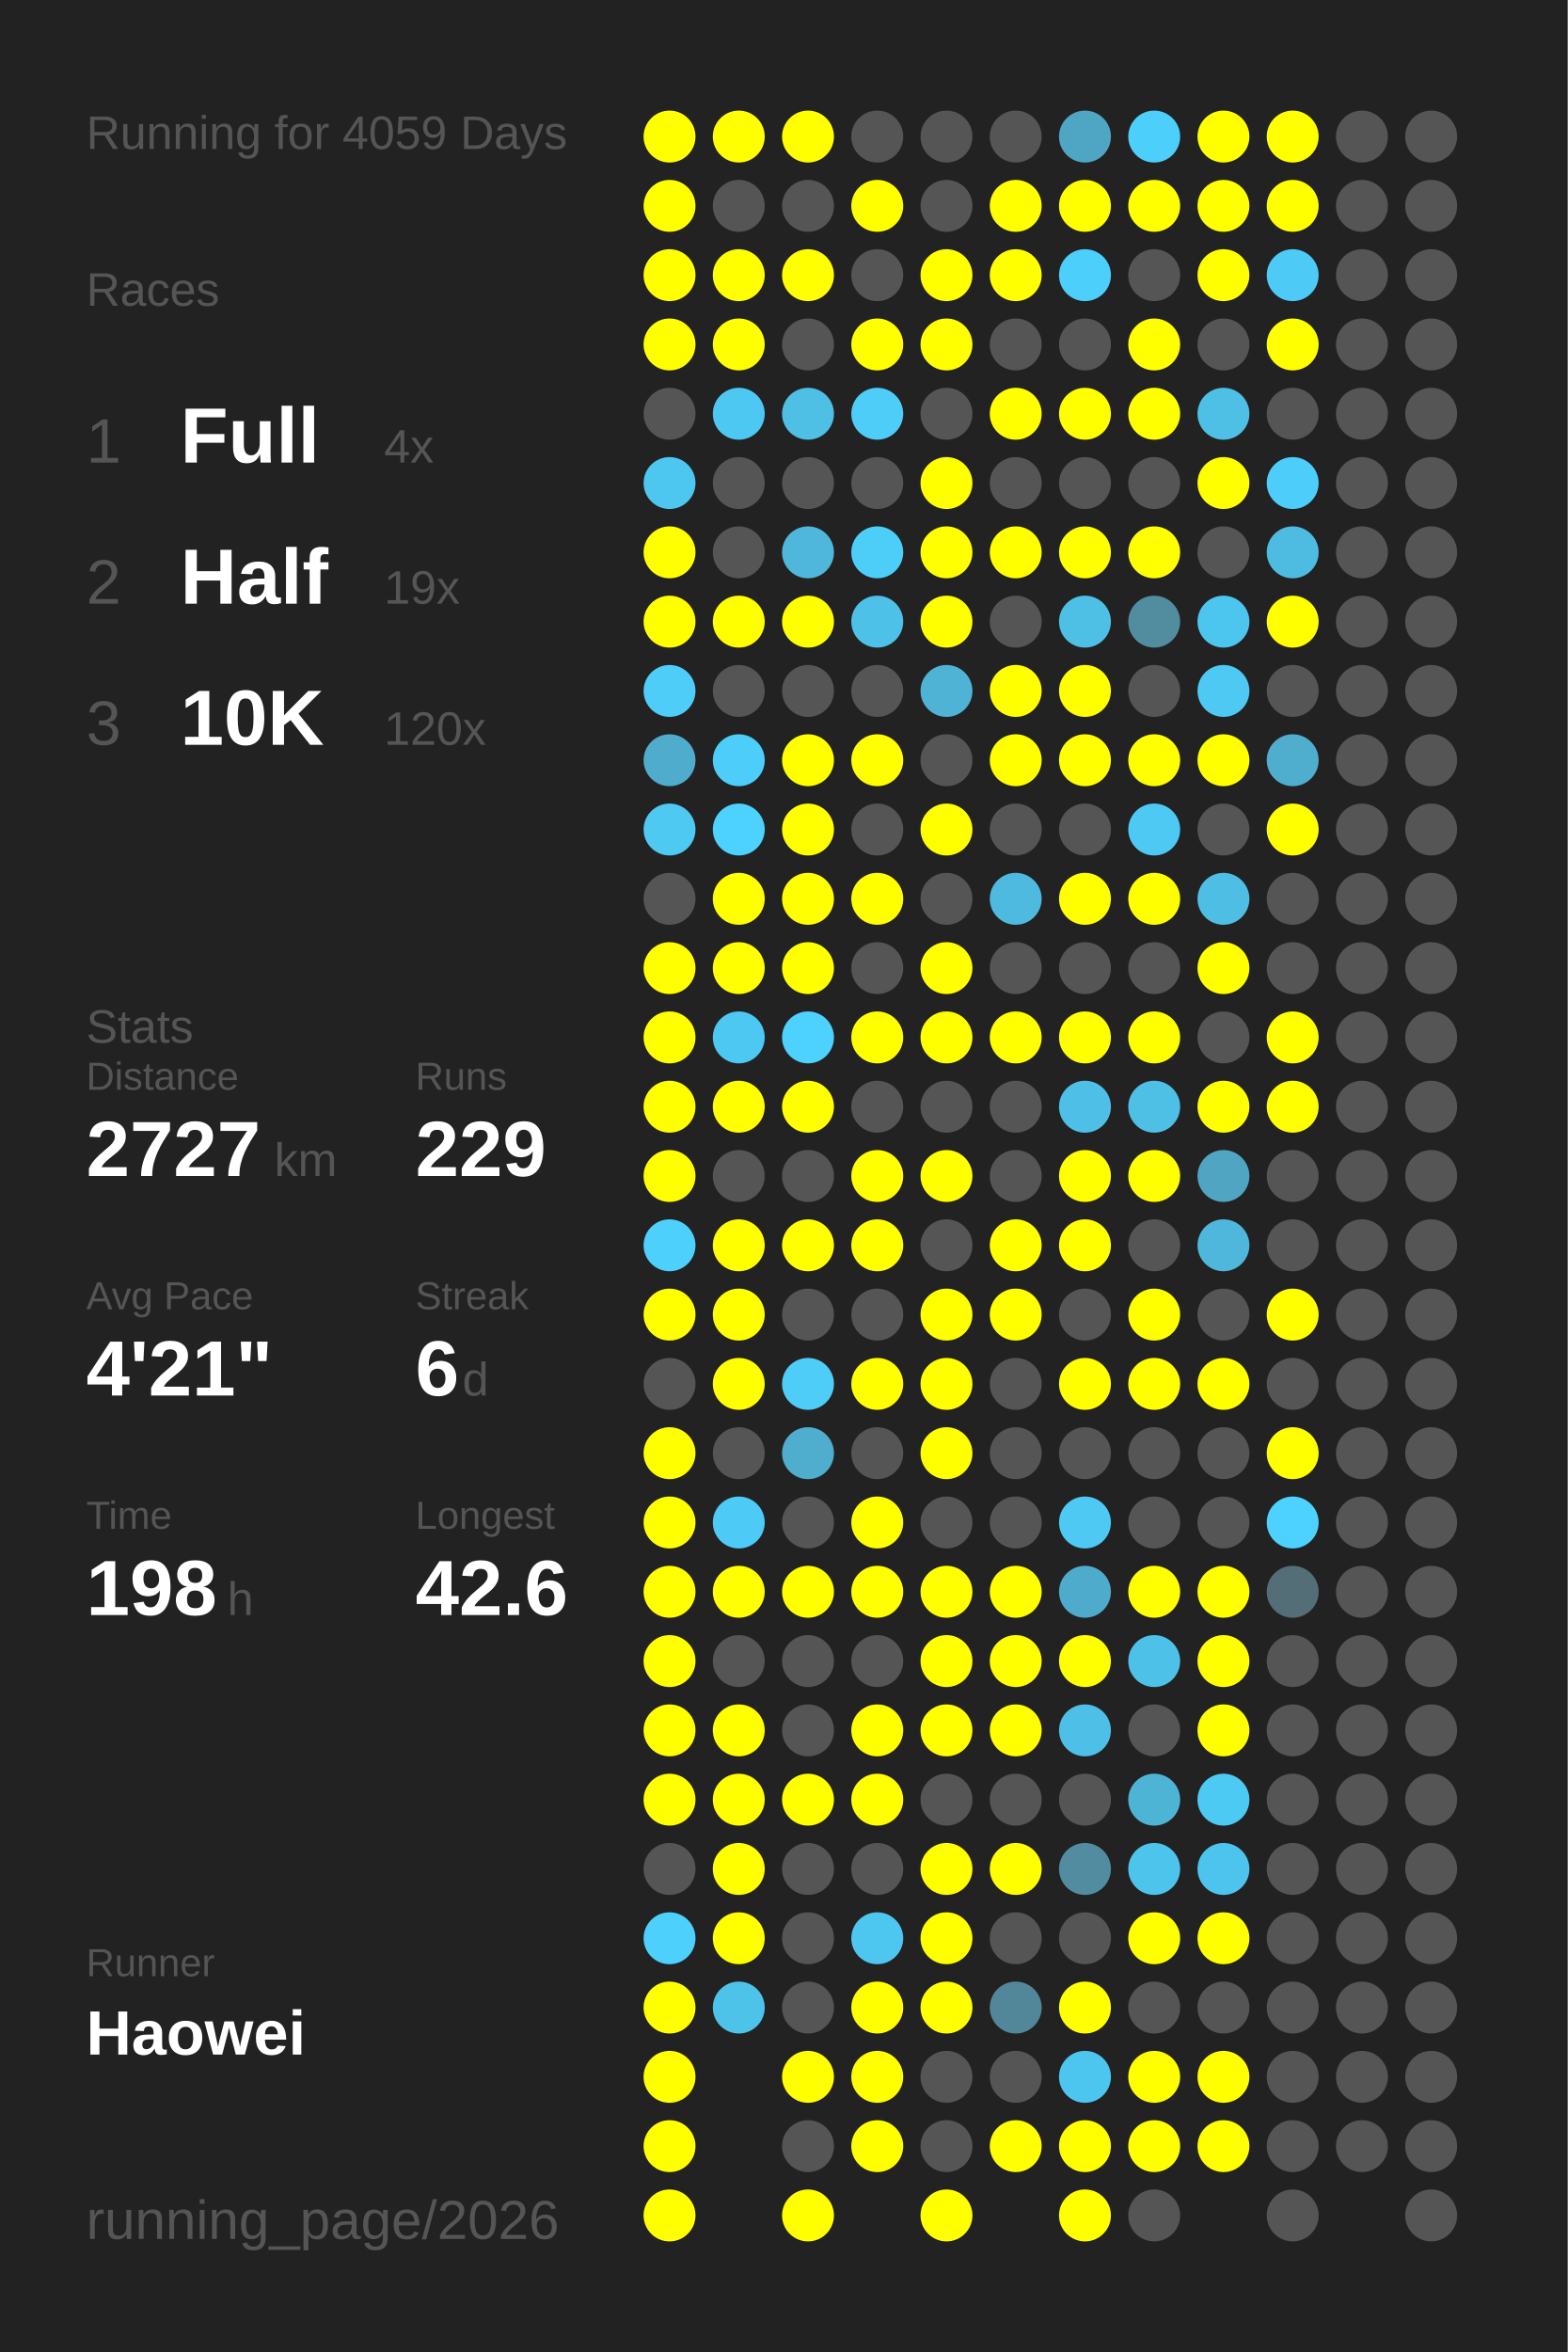
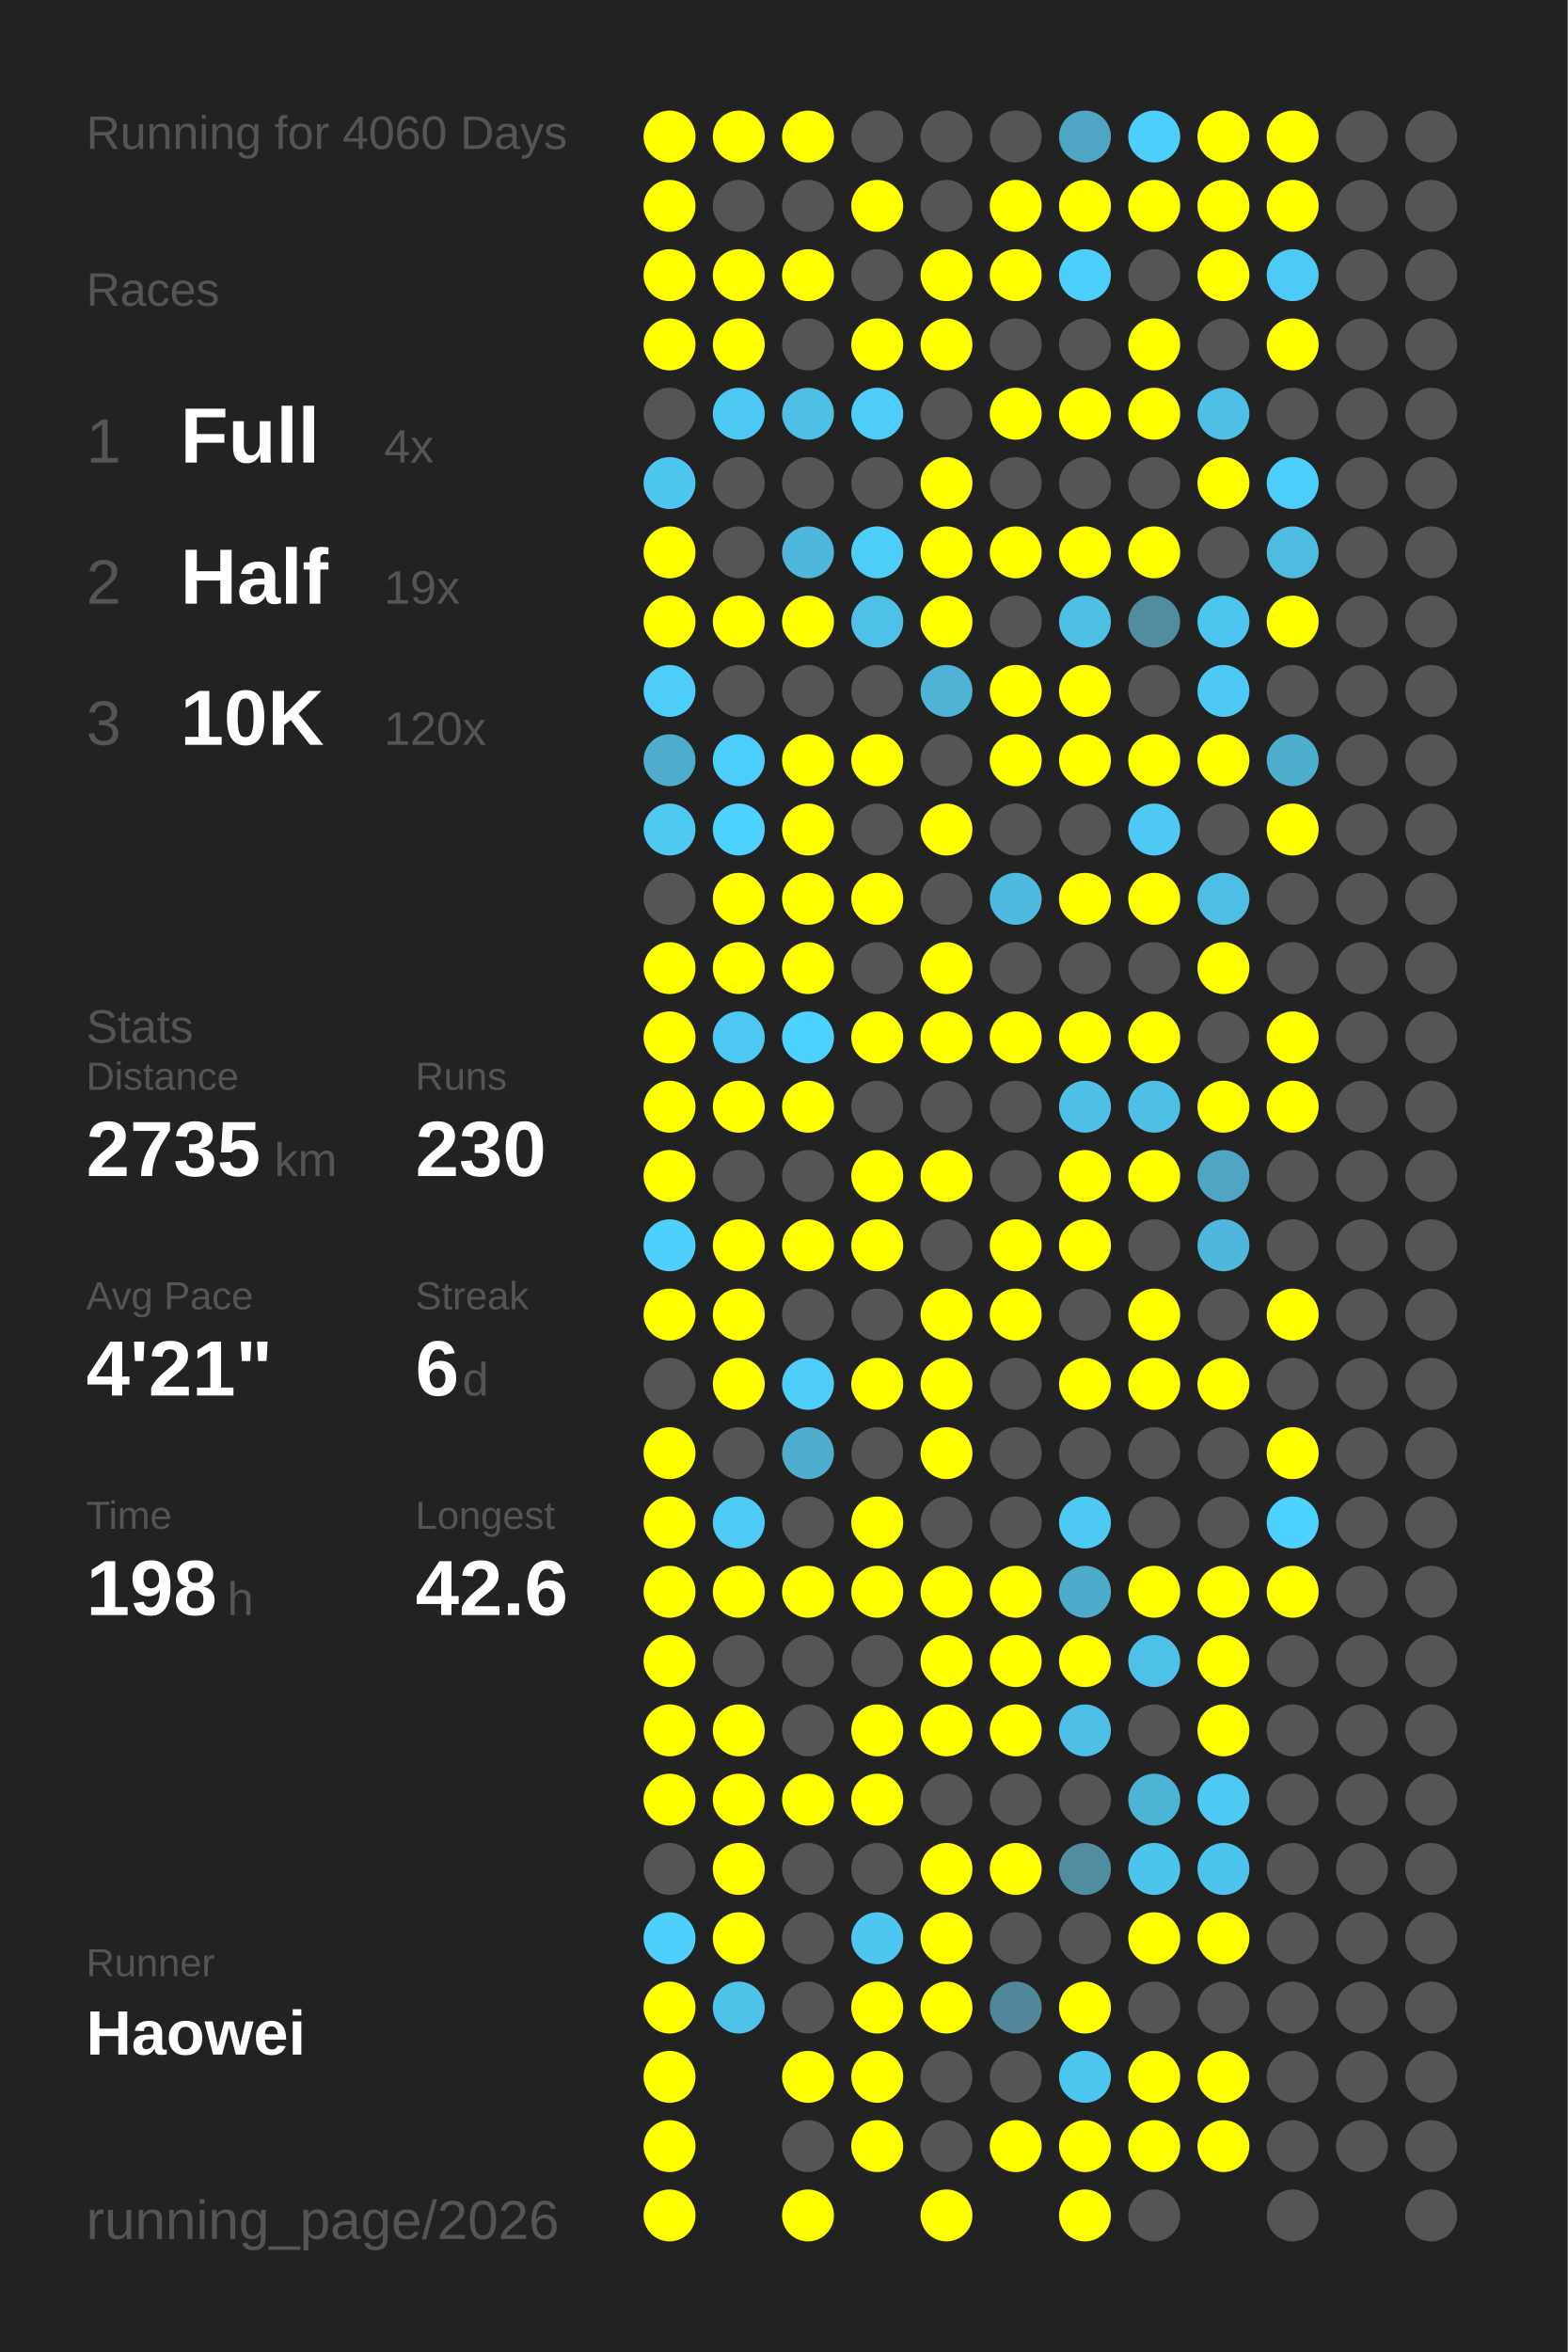
<svg xmlns="http://www.w3.org/2000/svg" baseProfile="full" height="300mm" version="1.1" viewBox="0,0,200,300" width="200mm">
  <defs />
  <rect fill="#222222" height="300" width="200" x="0" y="0" />
-   <text fill="#555555" style="font-size:6px; font-family:Arial;" x="11" y="19">Running for 4059 Days</text>
+   <text fill="#555555" style="font-size:6px; font-family:Arial;" x="11" y="19">Running for 4060 Days</text>
  <text fill="#555555" style="font-size:6px; font-family:Arial;" x="11" y="39">Races</text>
  <text fill="#555555" style="font-size:8px; font-family:Arial;" x="11" y="59">1</text>
  <text fill="#FFFFFF" style="font-size:10px; font-family:Arial; font-weight:bold;" x="23" y="59">Full</text>
  <text fill="#555555" style="font-size:6px; font-family:Arial;" x="49" y="59">4x</text>
  <text fill="#555555" style="font-size:8px; font-family:Arial;" x="11" y="77">2</text>
  <text fill="#FFFFFF" style="font-size:10px; font-family:Arial; font-weight:bold;" x="23" y="77">Half</text>
  <text fill="#555555" style="font-size:6px; font-family:Arial;" x="49" y="77">19x</text>
  <text fill="#555555" style="font-size:8px; font-family:Arial;" x="11" y="95">3</text>
  <text fill="#FFFFFF" style="font-size:10px; font-family:Arial; font-weight:bold;" x="23" y="95">10K</text>
  <text fill="#555555" style="font-size:6px; font-family:Arial;" x="49" y="95">120x</text>
  <text fill="#555555" style="font-size:6px; font-family:Arial;" x="11" y="133">Stats</text>
  <text fill="#555555" style="font-size:5px; font-family:Arial;" x="11" y="139">Distance</text>
-   <text fill="#FFFFFF" style="font-size:10px; font-family:Arial; font-weight:bold;" x="11" y="150">2727</text>
+   <text fill="#FFFFFF" style="font-size:10px; font-family:Arial; font-weight:bold;" x="11" y="150">2735</text>
  <text fill="#555555" style="font-size:6px; font-family:Arial;" x="35" y="150">km</text>
  <text fill="#555555" style="font-size:5px; font-family:Arial;" x="53" y="139">Runs</text>
-   <text fill="#FFFFFF" style="font-size:10px; font-family:Arial; font-weight:bold;" x="53" y="150">229</text>
+   <text fill="#FFFFFF" style="font-size:10px; font-family:Arial; font-weight:bold;" x="53" y="150">230</text>
  <text fill="#555555" style="font-size:5px; font-family:Arial;" x="11" y="167">Avg Pace</text>
  <text fill="#FFFFFF" style="font-size:10px; font-family:Arial; font-weight:bold;" x="11" y="178">4'21"</text>
  <text fill="#555555" style="font-size:5px; font-family:Arial;" x="53" y="167">Streak</text>
  <text fill="#FFFFFF" style="font-size:10px; font-family:Arial; font-weight:bold;" x="53" y="178">6</text>
  <text fill="#555555" style="font-size:6px; font-family:Arial;" x="59" y="178">d</text>
  <text fill="#555555" style="font-size:5px; font-family:Arial;" x="11" y="195">Time</text>
  <text fill="#FFFFFF" style="font-size:10px; font-family:Arial; font-weight:bold;" x="11" y="206">198</text>
  <text fill="#555555" style="font-size:6px; font-family:Arial;" x="29" y="206">h</text>
  <text fill="#555555" style="font-size:5px; font-family:Arial;" x="53" y="195">Longest</text>
  <text fill="#FFFFFF" style="font-size:10px; font-family:Arial; font-weight:bold;" x="53" y="206">42.6</text>
  <text fill="#555555" style="font-size:5px; font-family:Arial;" x="11" y="252.065">Runner</text>
  <text fill="#FFFFFF" style="font-size:8px; font-family:Arial; font-weight:bold;" x="11" y="262.065">Haowei</text>
  <text fill="#555555" style="font-size:7px; font-family:Arial;" x="11" y="285.581">running_page/2026</text>
  <circle cx="85.417" cy="17.419" fill="#FFFF00" r="3.312" />
  <circle cx="85.417" cy="26.258" fill="#FFFF00" r="3.312" />
  <circle cx="85.417" cy="35.097" fill="#FFFF00" r="3.312" />
  <circle cx="85.417" cy="43.935" fill="#FFFF00" r="3.312" />
  <circle cx="85.417" cy="52.774" fill="#555555" r="3.312" />
  <circle cx="85.417" cy="61.613" fill="#4dc7f0" r="3.312" />
  <circle cx="85.417" cy="70.452" fill="#FFFF00" r="3.312" />
  <circle cx="85.417" cy="79.29" fill="#FFFF00" r="3.312" />
  <circle cx="85.417" cy="88.129" fill="#4dcdf8" r="3.312" />
  <circle cx="85.417" cy="96.968" fill="#4faccc" r="3.312" />
  <circle cx="85.417" cy="105.806" fill="#4dc9f2" r="3.312" />
  <circle cx="85.417" cy="114.645" fill="#555555" r="3.312" />
  <circle cx="85.417" cy="123.484" fill="#FFFF00" r="3.312" />
  <circle cx="85.417" cy="132.323" fill="#FFFF00" r="3.312" />
  <circle cx="85.417" cy="141.161" fill="#FFFF00" r="3.312" />
  <circle cx="85.417" cy="150" fill="#FFFF00" r="3.312" />
  <circle cx="85.417" cy="158.839" fill="#4dd0fc" r="3.312" />
  <circle cx="85.417" cy="167.677" fill="#FFFF00" r="3.312" />
  <circle cx="85.417" cy="176.516" fill="#555555" r="3.312" />
  <circle cx="85.417" cy="185.355" fill="#FFFF00" r="3.312" />
  <circle cx="85.417" cy="194.194" fill="#FFFF00" r="3.312" />
  <circle cx="85.417" cy="203.032" fill="#FFFF00" r="3.312" />
  <circle cx="85.417" cy="211.871" fill="#FFFF00" r="3.312" />
  <circle cx="85.417" cy="220.71" fill="#FFFF00" r="3.312" />
  <circle cx="85.417" cy="229.548" fill="#FFFF00" r="3.312" />
  <circle cx="85.417" cy="238.387" fill="#555555" r="3.312" />
  <circle cx="85.417" cy="247.226" fill="#4dd0fc" r="3.312" />
  <circle cx="85.417" cy="256.065" fill="#FFFF00" r="3.312" />
  <circle cx="85.417" cy="264.903" fill="#FFFF00" r="3.312" />
  <circle cx="85.417" cy="273.742" fill="#FFFF00" r="3.312" />
  <circle cx="85.417" cy="282.581" fill="#FFFF00" r="3.312" />
  <circle cx="94.25" cy="17.419" fill="#FFFF00" r="3.312" />
  <circle cx="94.25" cy="26.258" fill="#555555" r="3.312" />
  <circle cx="94.25" cy="35.097" fill="#FFFF00" r="3.312" />
  <circle cx="94.25" cy="43.935" fill="#FFFF00" r="3.312" />
  <circle cx="94.25" cy="52.774" fill="#4dc8f2" r="3.312" />
  <circle cx="94.25" cy="61.613" fill="#555555" r="3.312" />
  <circle cx="94.25" cy="70.452" fill="#555555" r="3.312" />
  <circle cx="94.25" cy="79.29" fill="#FFFF00" r="3.312" />
  <circle cx="94.25" cy="88.129" fill="#555555" r="3.312" />
  <circle cx="94.25" cy="96.968" fill="#4dcefa" r="3.312" />
  <circle cx="94.25" cy="105.806" fill="#4dd1fe" r="3.312" />
  <circle cx="94.25" cy="114.645" fill="#FFFF00" r="3.312" />
  <circle cx="94.25" cy="123.484" fill="#FFFF00" r="3.312" />
  <circle cx="94.25" cy="132.323" fill="#4dc8f2" r="3.312" />
  <circle cx="94.25" cy="141.161" fill="#FFFF00" r="3.312" />
  <circle cx="94.25" cy="150" fill="#555555" r="3.312" />
  <circle cx="94.25" cy="158.839" fill="#FFFF00" r="3.312" />
  <circle cx="94.25" cy="167.677" fill="#FFFF00" r="3.312" />
  <circle cx="94.25" cy="176.516" fill="#FFFF00" r="3.312" />
  <circle cx="94.25" cy="185.355" fill="#555555" r="3.312" />
  <circle cx="94.25" cy="194.194" fill="#4dcbf6" r="3.312" />
  <circle cx="94.25" cy="203.032" fill="#FFFF00" r="3.312" />
  <circle cx="94.25" cy="211.871" fill="#555555" r="3.312" />
  <circle cx="94.25" cy="220.71" fill="#FFFF00" r="3.312" />
  <circle cx="94.25" cy="229.548" fill="#FFFF00" r="3.312" />
  <circle cx="94.25" cy="238.387" fill="#FFFF00" r="3.312" />
  <circle cx="94.25" cy="247.226" fill="#FFFF00" r="3.312" />
  <circle cx="94.25" cy="256.065" fill="#4dc3ea" r="3.312" />
  <circle cx="103.083" cy="17.419" fill="#FFFF00" r="3.312" />
  <circle cx="103.083" cy="26.258" fill="#555555" r="3.312" />
  <circle cx="103.083" cy="35.097" fill="#FFFF00" r="3.312" />
  <circle cx="103.083" cy="43.935" fill="#555555" r="3.312" />
  <circle cx="103.083" cy="52.774" fill="#4ebfe5" r="3.312" />
  <circle cx="103.083" cy="61.613" fill="#555555" r="3.312" />
  <circle cx="103.083" cy="70.452" fill="#4eb7db" r="3.312" />
  <circle cx="103.083" cy="79.29" fill="#FFFF00" r="3.312" />
  <circle cx="103.083" cy="88.129" fill="#555555" r="3.312" />
  <circle cx="103.083" cy="96.968" fill="#FFFF00" r="3.312" />
  <circle cx="103.083" cy="105.806" fill="#FFFF00" r="3.312" />
  <circle cx="103.083" cy="114.645" fill="#FFFF00" r="3.312" />
  <circle cx="103.083" cy="123.484" fill="#FFFF00" r="3.312" />
  <circle cx="103.083" cy="132.323" fill="#4dd1fe" r="3.312" />
  <circle cx="103.083" cy="141.161" fill="#FFFF00" r="3.312" />
  <circle cx="103.083" cy="150" fill="#555555" r="3.312" />
  <circle cx="103.083" cy="158.839" fill="#FFFF00" r="3.312" />
  <circle cx="103.083" cy="167.677" fill="#555555" r="3.312" />
  <circle cx="103.083" cy="176.516" fill="#4dcdf8" r="3.312" />
  <circle cx="103.083" cy="185.355" fill="#4fadcd" r="3.312" />
  <circle cx="103.083" cy="194.194" fill="#555555" r="3.312" />
  <circle cx="103.083" cy="203.032" fill="#FFFF00" r="3.312" />
  <circle cx="103.083" cy="211.871" fill="#555555" r="3.312" />
  <circle cx="103.083" cy="220.71" fill="#555555" r="3.312" />
  <circle cx="103.083" cy="229.548" fill="#FFFF00" r="3.312" />
  <circle cx="103.083" cy="238.387" fill="#555555" r="3.312" />
  <circle cx="103.083" cy="247.226" fill="#555555" r="3.312" />
  <circle cx="103.083" cy="256.065" fill="#555555" r="3.312" />
  <circle cx="103.083" cy="264.903" fill="#FFFF00" r="3.312" />
  <circle cx="103.083" cy="273.742" fill="#555555" r="3.312" />
  <circle cx="103.083" cy="282.581" fill="#FFFF00" r="3.312" />
  <circle cx="111.917" cy="17.419" fill="#555555" r="3.312" />
  <circle cx="111.917" cy="26.258" fill="#FFFF00" r="3.312" />
  <circle cx="111.917" cy="35.097" fill="#555555" r="3.312" />
  <circle cx="111.917" cy="43.935" fill="#FFFF00" r="3.312" />
  <circle cx="111.917" cy="52.774" fill="#4dcdf8" r="3.312" />
  <circle cx="111.917" cy="61.613" fill="#555555" r="3.312" />
  <circle cx="111.917" cy="70.452" fill="#4dcef9" r="3.312" />
  <circle cx="111.917" cy="79.29" fill="#4ec1e8" r="3.312" />
  <circle cx="111.917" cy="88.129" fill="#555555" r="3.312" />
  <circle cx="111.917" cy="96.968" fill="#FFFF00" r="3.312" />
  <circle cx="111.917" cy="105.806" fill="#555555" r="3.312" />
  <circle cx="111.917" cy="114.645" fill="#FFFF00" r="3.312" />
  <circle cx="111.917" cy="123.484" fill="#555555" r="3.312" />
  <circle cx="111.917" cy="132.323" fill="#FFFF00" r="3.312" />
  <circle cx="111.917" cy="141.161" fill="#555555" r="3.312" />
  <circle cx="111.917" cy="150" fill="#FFFF00" r="3.312" />
  <circle cx="111.917" cy="158.839" fill="#FFFF00" r="3.312" />
  <circle cx="111.917" cy="167.677" fill="#555555" r="3.312" />
  <circle cx="111.917" cy="176.516" fill="#FFFF00" r="3.312" />
  <circle cx="111.917" cy="185.355" fill="#555555" r="3.312" />
  <circle cx="111.917" cy="194.194" fill="#FFFF00" r="3.312" />
  <circle cx="111.917" cy="203.032" fill="#FFFF00" r="3.312" />
  <circle cx="111.917" cy="211.871" fill="#555555" r="3.312" />
  <circle cx="111.917" cy="220.71" fill="#FFFF00" r="3.312" />
  <circle cx="111.917" cy="229.548" fill="#FFFF00" r="3.312" />
  <circle cx="111.917" cy="238.387" fill="#555555" r="3.312" />
  <circle cx="111.917" cy="247.226" fill="#4dc7f0" r="3.312" />
  <circle cx="111.917" cy="256.065" fill="#FFFF00" r="3.312" />
  <circle cx="111.917" cy="264.903" fill="#FFFF00" r="3.312" />
  <circle cx="111.917" cy="273.742" fill="#FFFF00" r="3.312" />
  <circle cx="120.75" cy="17.419" fill="#555555" r="3.312" />
  <circle cx="120.75" cy="26.258" fill="#555555" r="3.312" />
  <circle cx="120.75" cy="35.097" fill="#FFFF00" r="3.312" />
  <circle cx="120.75" cy="43.935" fill="#FFFF00" r="3.312" />
  <circle cx="120.75" cy="52.774" fill="#555555" r="3.312" />
  <circle cx="120.75" cy="61.613" fill="#FFFF00" r="3.312" />
  <circle cx="120.75" cy="70.452" fill="#FFFF00" r="3.312" />
  <circle cx="120.75" cy="79.29" fill="#FFFF00" r="3.312" />
  <circle cx="120.75" cy="88.129" fill="#4eb3d4" r="3.312" />
  <circle cx="120.75" cy="96.968" fill="#555555" r="3.312" />
  <circle cx="120.75" cy="105.806" fill="#FFFF00" r="3.312" />
  <circle cx="120.75" cy="114.645" fill="#555555" r="3.312" />
  <circle cx="120.75" cy="123.484" fill="#FFFF00" r="3.312" />
  <circle cx="120.75" cy="132.323" fill="#FFFF00" r="3.312" />
  <circle cx="120.75" cy="141.161" fill="#555555" r="3.312" />
  <circle cx="120.75" cy="150" fill="#FFFF00" r="3.312" />
  <circle cx="120.75" cy="158.839" fill="#555555" r="3.312" />
  <circle cx="120.75" cy="167.677" fill="#FFFF00" r="3.312" />
  <circle cx="120.75" cy="176.516" fill="#FFFF00" r="3.312" />
  <circle cx="120.75" cy="185.355" fill="#FFFF00" r="3.312" />
  <circle cx="120.75" cy="194.194" fill="#555555" r="3.312" />
  <circle cx="120.75" cy="203.032" fill="#FFFF00" r="3.312" />
  <circle cx="120.75" cy="211.871" fill="#FFFF00" r="3.312" />
  <circle cx="120.75" cy="220.71" fill="#FFFF00" r="3.312" />
  <circle cx="120.75" cy="229.548" fill="#555555" r="3.312" />
  <circle cx="120.75" cy="238.387" fill="#FFFF00" r="3.312" />
  <circle cx="120.75" cy="247.226" fill="#FFFF00" r="3.312" />
  <circle cx="120.75" cy="256.065" fill="#FFFF00" r="3.312" />
  <circle cx="120.75" cy="264.903" fill="#555555" r="3.312" />
  <circle cx="120.75" cy="273.742" fill="#555555" r="3.312" />
  <circle cx="120.75" cy="282.581" fill="#FFFF00" r="3.312" />
  <circle cx="129.583" cy="17.419" fill="#555555" r="3.312" />
  <circle cx="129.583" cy="26.258" fill="#FFFF00" r="3.312" />
  <circle cx="129.583" cy="35.097" fill="#FFFF00" r="3.312" />
  <circle cx="129.583" cy="43.935" fill="#555555" r="3.312" />
  <circle cx="129.583" cy="52.774" fill="#FFFF00" r="3.312" />
  <circle cx="129.583" cy="61.613" fill="#555555" r="3.312" />
  <circle cx="129.583" cy="70.452" fill="#FFFF00" r="3.312" />
  <circle cx="129.583" cy="79.29" fill="#555555" r="3.312" />
  <circle cx="129.583" cy="88.129" fill="#FFFF00" r="3.312" />
  <circle cx="129.583" cy="96.968" fill="#FFFF00" r="3.312" />
  <circle cx="129.583" cy="105.806" fill="#555555" r="3.312" />
  <circle cx="129.583" cy="114.645" fill="#4ebadf" r="3.312" />
  <circle cx="129.583" cy="123.484" fill="#555555" r="3.312" />
  <circle cx="129.583" cy="132.323" fill="#FFFF00" r="3.312" />
  <circle cx="129.583" cy="141.161" fill="#555555" r="3.312" />
  <circle cx="129.583" cy="150" fill="#555555" r="3.312" />
  <circle cx="129.583" cy="158.839" fill="#FFFF00" r="3.312" />
  <circle cx="129.583" cy="167.677" fill="#FFFF00" r="3.312" />
  <circle cx="129.583" cy="176.516" fill="#555555" r="3.312" />
  <circle cx="129.583" cy="185.355" fill="#555555" r="3.312" />
  <circle cx="129.583" cy="194.194" fill="#555555" r="3.312" />
  <circle cx="129.583" cy="203.032" fill="#FFFF00" r="3.312" />
  <circle cx="129.583" cy="211.871" fill="#FFFF00" r="3.312" />
  <circle cx="129.583" cy="220.71" fill="#FFFF00" r="3.312" />
  <circle cx="129.583" cy="229.548" fill="#555555" r="3.312" />
  <circle cx="129.583" cy="238.387" fill="#FFFF00" r="3.312" />
  <circle cx="129.583" cy="247.226" fill="#555555" r="3.312" />
  <circle cx="129.583" cy="256.065" fill="#518799" r="3.312" />
  <circle cx="129.583" cy="264.903" fill="#555555" r="3.312" />
  <circle cx="129.583" cy="273.742" fill="#FFFF00" r="3.312" />
  <circle cx="138.417" cy="17.419" fill="#4fa6c4" r="3.312" />
  <circle cx="138.417" cy="26.258" fill="#FFFF00" r="3.312" />
  <circle cx="138.417" cy="35.097" fill="#4dcffb" r="3.312" />
  <circle cx="138.417" cy="43.935" fill="#555555" r="3.312" />
  <circle cx="138.417" cy="52.774" fill="#FFFF00" r="3.312" />
  <circle cx="138.417" cy="61.613" fill="#555555" r="3.312" />
  <circle cx="138.417" cy="70.452" fill="#FFFF00" r="3.312" />
  <circle cx="138.417" cy="79.29" fill="#4ec0e6" r="3.312" />
  <circle cx="138.417" cy="88.129" fill="#FFFF00" r="3.312" />
  <circle cx="138.417" cy="96.968" fill="#FFFF00" r="3.312" />
  <circle cx="138.417" cy="105.806" fill="#555555" r="3.312" />
  <circle cx="138.417" cy="114.645" fill="#FFFF00" r="3.312" />
  <circle cx="138.417" cy="123.484" fill="#555555" r="3.312" />
  <circle cx="138.417" cy="132.323" fill="#FFFF00" r="3.312" />
  <circle cx="138.417" cy="141.161" fill="#4ec0e7" r="3.312" />
  <circle cx="138.417" cy="150" fill="#FFFF00" r="3.312" />
  <circle cx="138.417" cy="158.839" fill="#FFFF00" r="3.312" />
  <circle cx="138.417" cy="167.677" fill="#555555" r="3.312" />
  <circle cx="138.417" cy="176.516" fill="#FFFF00" r="3.312" />
  <circle cx="138.417" cy="185.355" fill="#555555" r="3.312" />
  <circle cx="138.417" cy="194.194" fill="#4dc9f3" r="3.312" />
  <circle cx="138.417" cy="203.032" fill="#4fabcb" r="3.312" />
  <circle cx="138.417" cy="211.871" fill="#FFFF00" r="3.312" />
  <circle cx="138.417" cy="220.71" fill="#4ebfe6" r="3.312" />
  <circle cx="138.417" cy="229.548" fill="#555555" r="3.312" />
  <circle cx="138.417" cy="238.387" fill="#518ca0" r="3.312" />
  <circle cx="138.417" cy="247.226" fill="#555555" r="3.312" />
  <circle cx="138.417" cy="256.065" fill="#FFFF00" r="3.312" />
  <circle cx="138.417" cy="264.903" fill="#4dc6ef" r="3.312" />
  <circle cx="138.417" cy="273.742" fill="#FFFF00" r="3.312" />
  <circle cx="138.417" cy="282.581" fill="#FFFF00" r="3.312" />
  <circle cx="147.25" cy="17.419" fill="#4dcffc" r="3.312" />
  <circle cx="147.25" cy="26.258" fill="#FFFF00" r="3.312" />
  <circle cx="147.25" cy="35.097" fill="#555555" r="3.312" />
  <circle cx="147.25" cy="43.935" fill="#FFFF00" r="3.312" />
  <circle cx="147.25" cy="52.774" fill="#FFFF00" r="3.312" />
  <circle cx="147.25" cy="61.613" fill="#555555" r="3.312" />
  <circle cx="147.25" cy="70.452" fill="#FFFF00" r="3.312" />
  <circle cx="147.25" cy="79.29" fill="#518c9f" r="3.312" />
  <circle cx="147.25" cy="88.129" fill="#555555" r="3.312" />
  <circle cx="147.25" cy="96.968" fill="#FFFF00" r="3.312" />
  <circle cx="147.25" cy="105.806" fill="#4dc9f3" r="3.312" />
  <circle cx="147.25" cy="114.645" fill="#FFFF00" r="3.312" />
  <circle cx="147.25" cy="123.484" fill="#555555" r="3.312" />
  <circle cx="147.25" cy="132.323" fill="#FFFF00" r="3.312" />
  <circle cx="147.25" cy="141.161" fill="#4ebfe5" r="3.312" />
  <circle cx="147.25" cy="150" fill="#FFFF00" r="3.312" />
  <circle cx="147.25" cy="158.839" fill="#555555" r="3.312" />
  <circle cx="147.25" cy="167.677" fill="#FFFF00" r="3.312" />
  <circle cx="147.25" cy="176.516" fill="#FFFF00" r="3.312" />
  <circle cx="147.25" cy="185.355" fill="#555555" r="3.312" />
  <circle cx="147.25" cy="194.194" fill="#555555" r="3.312" />
  <circle cx="147.25" cy="203.032" fill="#FFFF00" r="3.312" />
  <circle cx="147.25" cy="211.871" fill="#4ec1e8" r="3.312" />
  <circle cx="147.25" cy="220.71" fill="#555555" r="3.312" />
  <circle cx="147.25" cy="229.548" fill="#4eb4d6" r="3.312" />
  <circle cx="147.25" cy="238.387" fill="#4dc4ec" r="3.312" />
  <circle cx="147.25" cy="247.226" fill="#FFFF00" r="3.312" />
  <circle cx="147.25" cy="256.065" fill="#555555" r="3.312" />
  <circle cx="147.25" cy="264.903" fill="#FFFF00" r="3.312" />
  <circle cx="147.25" cy="273.742" fill="#FFFF00" r="3.312" />
  <circle cx="147.25" cy="282.581" fill="#555555" r="3.312" />
  <circle cx="156.083" cy="17.419" fill="#FFFF00" r="3.312" />
  <circle cx="156.083" cy="26.258" fill="#FFFF00" r="3.312" />
  <circle cx="156.083" cy="35.097" fill="#FFFF00" r="3.312" />
  <circle cx="156.083" cy="43.935" fill="#555555" r="3.312" />
  <circle cx="156.083" cy="52.774" fill="#4ebfe5" r="3.312" />
  <circle cx="156.083" cy="61.613" fill="#FFFF00" r="3.312" />
  <circle cx="156.083" cy="70.452" fill="#555555" r="3.312" />
  <circle cx="156.083" cy="79.29" fill="#4dc6ef" r="3.312" />
  <circle cx="156.083" cy="88.129" fill="#4dc9f3" r="3.312" />
  <circle cx="156.083" cy="96.968" fill="#FFFF00" r="3.312" />
  <circle cx="156.083" cy="105.806" fill="#555555" r="3.312" />
  <circle cx="156.083" cy="114.645" fill="#4ebee4" r="3.312" />
  <circle cx="156.083" cy="123.484" fill="#FFFF00" r="3.312" />
  <circle cx="156.083" cy="132.323" fill="#555555" r="3.312" />
  <circle cx="156.083" cy="141.161" fill="#FFFF00" r="3.312" />
  <circle cx="156.083" cy="150" fill="#4fa5c2" r="3.312" />
  <circle cx="156.083" cy="158.839" fill="#4eb7db" r="3.312" />
  <circle cx="156.083" cy="167.677" fill="#555555" r="3.312" />
  <circle cx="156.083" cy="176.516" fill="#FFFF00" r="3.312" />
  <circle cx="156.083" cy="185.355" fill="#555555" r="3.312" />
  <circle cx="156.083" cy="194.194" fill="#555555" r="3.312" />
  <circle cx="156.083" cy="203.032" fill="#FFFF00" r="3.312" />
  <circle cx="156.083" cy="211.871" fill="#FFFF00" r="3.312" />
  <circle cx="156.083" cy="220.71" fill="#FFFF00" r="3.312" />
  <circle cx="156.083" cy="229.548" fill="#4dcaf4" r="3.312" />
  <circle cx="156.083" cy="238.387" fill="#4dc4ed" r="3.312" />
  <circle cx="156.083" cy="247.226" fill="#FFFF00" r="3.312" />
  <circle cx="156.083" cy="256.065" fill="#555555" r="3.312" />
  <circle cx="156.083" cy="264.903" fill="#FFFF00" r="3.312" />
  <circle cx="156.083" cy="273.742" fill="#FFFF00" r="3.312" />
  <circle cx="164.917" cy="17.419" fill="#FFFF00" r="3.312" />
  <circle cx="164.917" cy="26.258" fill="#FFFF00" r="3.312" />
  <circle cx="164.917" cy="35.097" fill="#4dcaf5" r="3.312" />
  <circle cx="164.917" cy="43.935" fill="#FFFF00" r="3.312" />
  <circle cx="164.917" cy="52.774" fill="#555555" r="3.312" />
  <circle cx="164.917" cy="61.613" fill="#4dcefa" r="3.312" />
  <circle cx="164.917" cy="70.452" fill="#4ebce1" r="3.312" />
  <circle cx="164.917" cy="79.29" fill="#FFFF00" r="3.312" />
  <circle cx="164.917" cy="88.129" fill="#555555" r="3.312" />
  <circle cx="164.917" cy="96.968" fill="#4fadcd" r="3.312" />
  <circle cx="164.917" cy="105.806" fill="#FFFF00" r="3.312" />
  <circle cx="164.917" cy="114.645" fill="#555555" r="3.312" />
  <circle cx="164.917" cy="123.484" fill="#555555" r="3.312" />
  <circle cx="164.917" cy="132.323" fill="#FFFF00" r="3.312" />
  <circle cx="164.917" cy="141.161" fill="#FFFF00" r="3.312" />
  <circle cx="164.917" cy="150" fill="#555555" r="3.312" />
  <circle cx="164.917" cy="158.839" fill="#555555" r="3.312" />
  <circle cx="164.917" cy="167.677" fill="#FFFF00" r="3.312" />
  <circle cx="164.917" cy="176.516" fill="#555555" r="3.312" />
  <circle cx="164.917" cy="185.355" fill="#FFFF00" r="3.312" />
  <circle cx="164.917" cy="194.194" fill="#4dd1fe" r="3.312" />
-   <circle cx="164.917" cy="203.032" fill="#536e77" r="3.312" />
+   <circle cx="164.917" cy="203.032" fill="#FFFF00" r="3.312" />
  <circle cx="164.917" cy="211.871" fill="#555555" r="3.312" />
  <circle cx="164.917" cy="220.71" fill="#555555" r="3.312" />
  <circle cx="164.917" cy="229.548" fill="#555555" r="3.312" />
  <circle cx="164.917" cy="238.387" fill="#555555" r="3.312" />
  <circle cx="164.917" cy="247.226" fill="#555555" r="3.312" />
  <circle cx="164.917" cy="256.065" fill="#555555" r="3.312" />
  <circle cx="164.917" cy="264.903" fill="#555555" r="3.312" />
  <circle cx="164.917" cy="273.742" fill="#555555" r="3.312" />
  <circle cx="164.917" cy="282.581" fill="#555555" r="3.312" />
  <circle cx="173.75" cy="17.419" fill="#555555" r="3.312" />
  <circle cx="173.75" cy="26.258" fill="#555555" r="3.312" />
  <circle cx="173.75" cy="35.097" fill="#555555" r="3.312" />
  <circle cx="173.75" cy="43.935" fill="#555555" r="3.312" />
  <circle cx="173.75" cy="52.774" fill="#555555" r="3.312" />
  <circle cx="173.75" cy="61.613" fill="#555555" r="3.312" />
  <circle cx="173.75" cy="70.452" fill="#555555" r="3.312" />
  <circle cx="173.75" cy="79.29" fill="#555555" r="3.312" />
  <circle cx="173.75" cy="88.129" fill="#555555" r="3.312" />
  <circle cx="173.75" cy="96.968" fill="#555555" r="3.312" />
  <circle cx="173.75" cy="105.806" fill="#555555" r="3.312" />
  <circle cx="173.75" cy="114.645" fill="#555555" r="3.312" />
  <circle cx="173.75" cy="123.484" fill="#555555" r="3.312" />
  <circle cx="173.75" cy="132.323" fill="#555555" r="3.312" />
  <circle cx="173.75" cy="141.161" fill="#555555" r="3.312" />
  <circle cx="173.75" cy="150" fill="#555555" r="3.312" />
  <circle cx="173.75" cy="158.839" fill="#555555" r="3.312" />
  <circle cx="173.75" cy="167.677" fill="#555555" r="3.312" />
  <circle cx="173.75" cy="176.516" fill="#555555" r="3.312" />
  <circle cx="173.75" cy="185.355" fill="#555555" r="3.312" />
  <circle cx="173.75" cy="194.194" fill="#555555" r="3.312" />
  <circle cx="173.75" cy="203.032" fill="#555555" r="3.312" />
  <circle cx="173.75" cy="211.871" fill="#555555" r="3.312" />
  <circle cx="173.75" cy="220.71" fill="#555555" r="3.312" />
  <circle cx="173.75" cy="229.548" fill="#555555" r="3.312" />
  <circle cx="173.75" cy="238.387" fill="#555555" r="3.312" />
  <circle cx="173.75" cy="247.226" fill="#555555" r="3.312" />
  <circle cx="173.75" cy="256.065" fill="#555555" r="3.312" />
  <circle cx="173.75" cy="264.903" fill="#555555" r="3.312" />
  <circle cx="173.75" cy="273.742" fill="#555555" r="3.312" />
  <circle cx="182.583" cy="17.419" fill="#555555" r="3.312" />
  <circle cx="182.583" cy="26.258" fill="#555555" r="3.312" />
  <circle cx="182.583" cy="35.097" fill="#555555" r="3.312" />
  <circle cx="182.583" cy="43.935" fill="#555555" r="3.312" />
  <circle cx="182.583" cy="52.774" fill="#555555" r="3.312" />
  <circle cx="182.583" cy="61.613" fill="#555555" r="3.312" />
  <circle cx="182.583" cy="70.452" fill="#555555" r="3.312" />
  <circle cx="182.583" cy="79.29" fill="#555555" r="3.312" />
  <circle cx="182.583" cy="88.129" fill="#555555" r="3.312" />
  <circle cx="182.583" cy="96.968" fill="#555555" r="3.312" />
  <circle cx="182.583" cy="105.806" fill="#555555" r="3.312" />
  <circle cx="182.583" cy="114.645" fill="#555555" r="3.312" />
  <circle cx="182.583" cy="123.484" fill="#555555" r="3.312" />
  <circle cx="182.583" cy="132.323" fill="#555555" r="3.312" />
  <circle cx="182.583" cy="141.161" fill="#555555" r="3.312" />
  <circle cx="182.583" cy="150" fill="#555555" r="3.312" />
  <circle cx="182.583" cy="158.839" fill="#555555" r="3.312" />
  <circle cx="182.583" cy="167.677" fill="#555555" r="3.312" />
  <circle cx="182.583" cy="176.516" fill="#555555" r="3.312" />
  <circle cx="182.583" cy="185.355" fill="#555555" r="3.312" />
  <circle cx="182.583" cy="194.194" fill="#555555" r="3.312" />
  <circle cx="182.583" cy="203.032" fill="#555555" r="3.312" />
  <circle cx="182.583" cy="211.871" fill="#555555" r="3.312" />
  <circle cx="182.583" cy="220.71" fill="#555555" r="3.312" />
  <circle cx="182.583" cy="229.548" fill="#555555" r="3.312" />
  <circle cx="182.583" cy="238.387" fill="#555555" r="3.312" />
  <circle cx="182.583" cy="247.226" fill="#555555" r="3.312" />
  <circle cx="182.583" cy="256.065" fill="#555555" r="3.312" />
  <circle cx="182.583" cy="264.903" fill="#555555" r="3.312" />
  <circle cx="182.583" cy="273.742" fill="#555555" r="3.312" />
  <circle cx="182.583" cy="282.581" fill="#555555" r="3.312" />
</svg>
